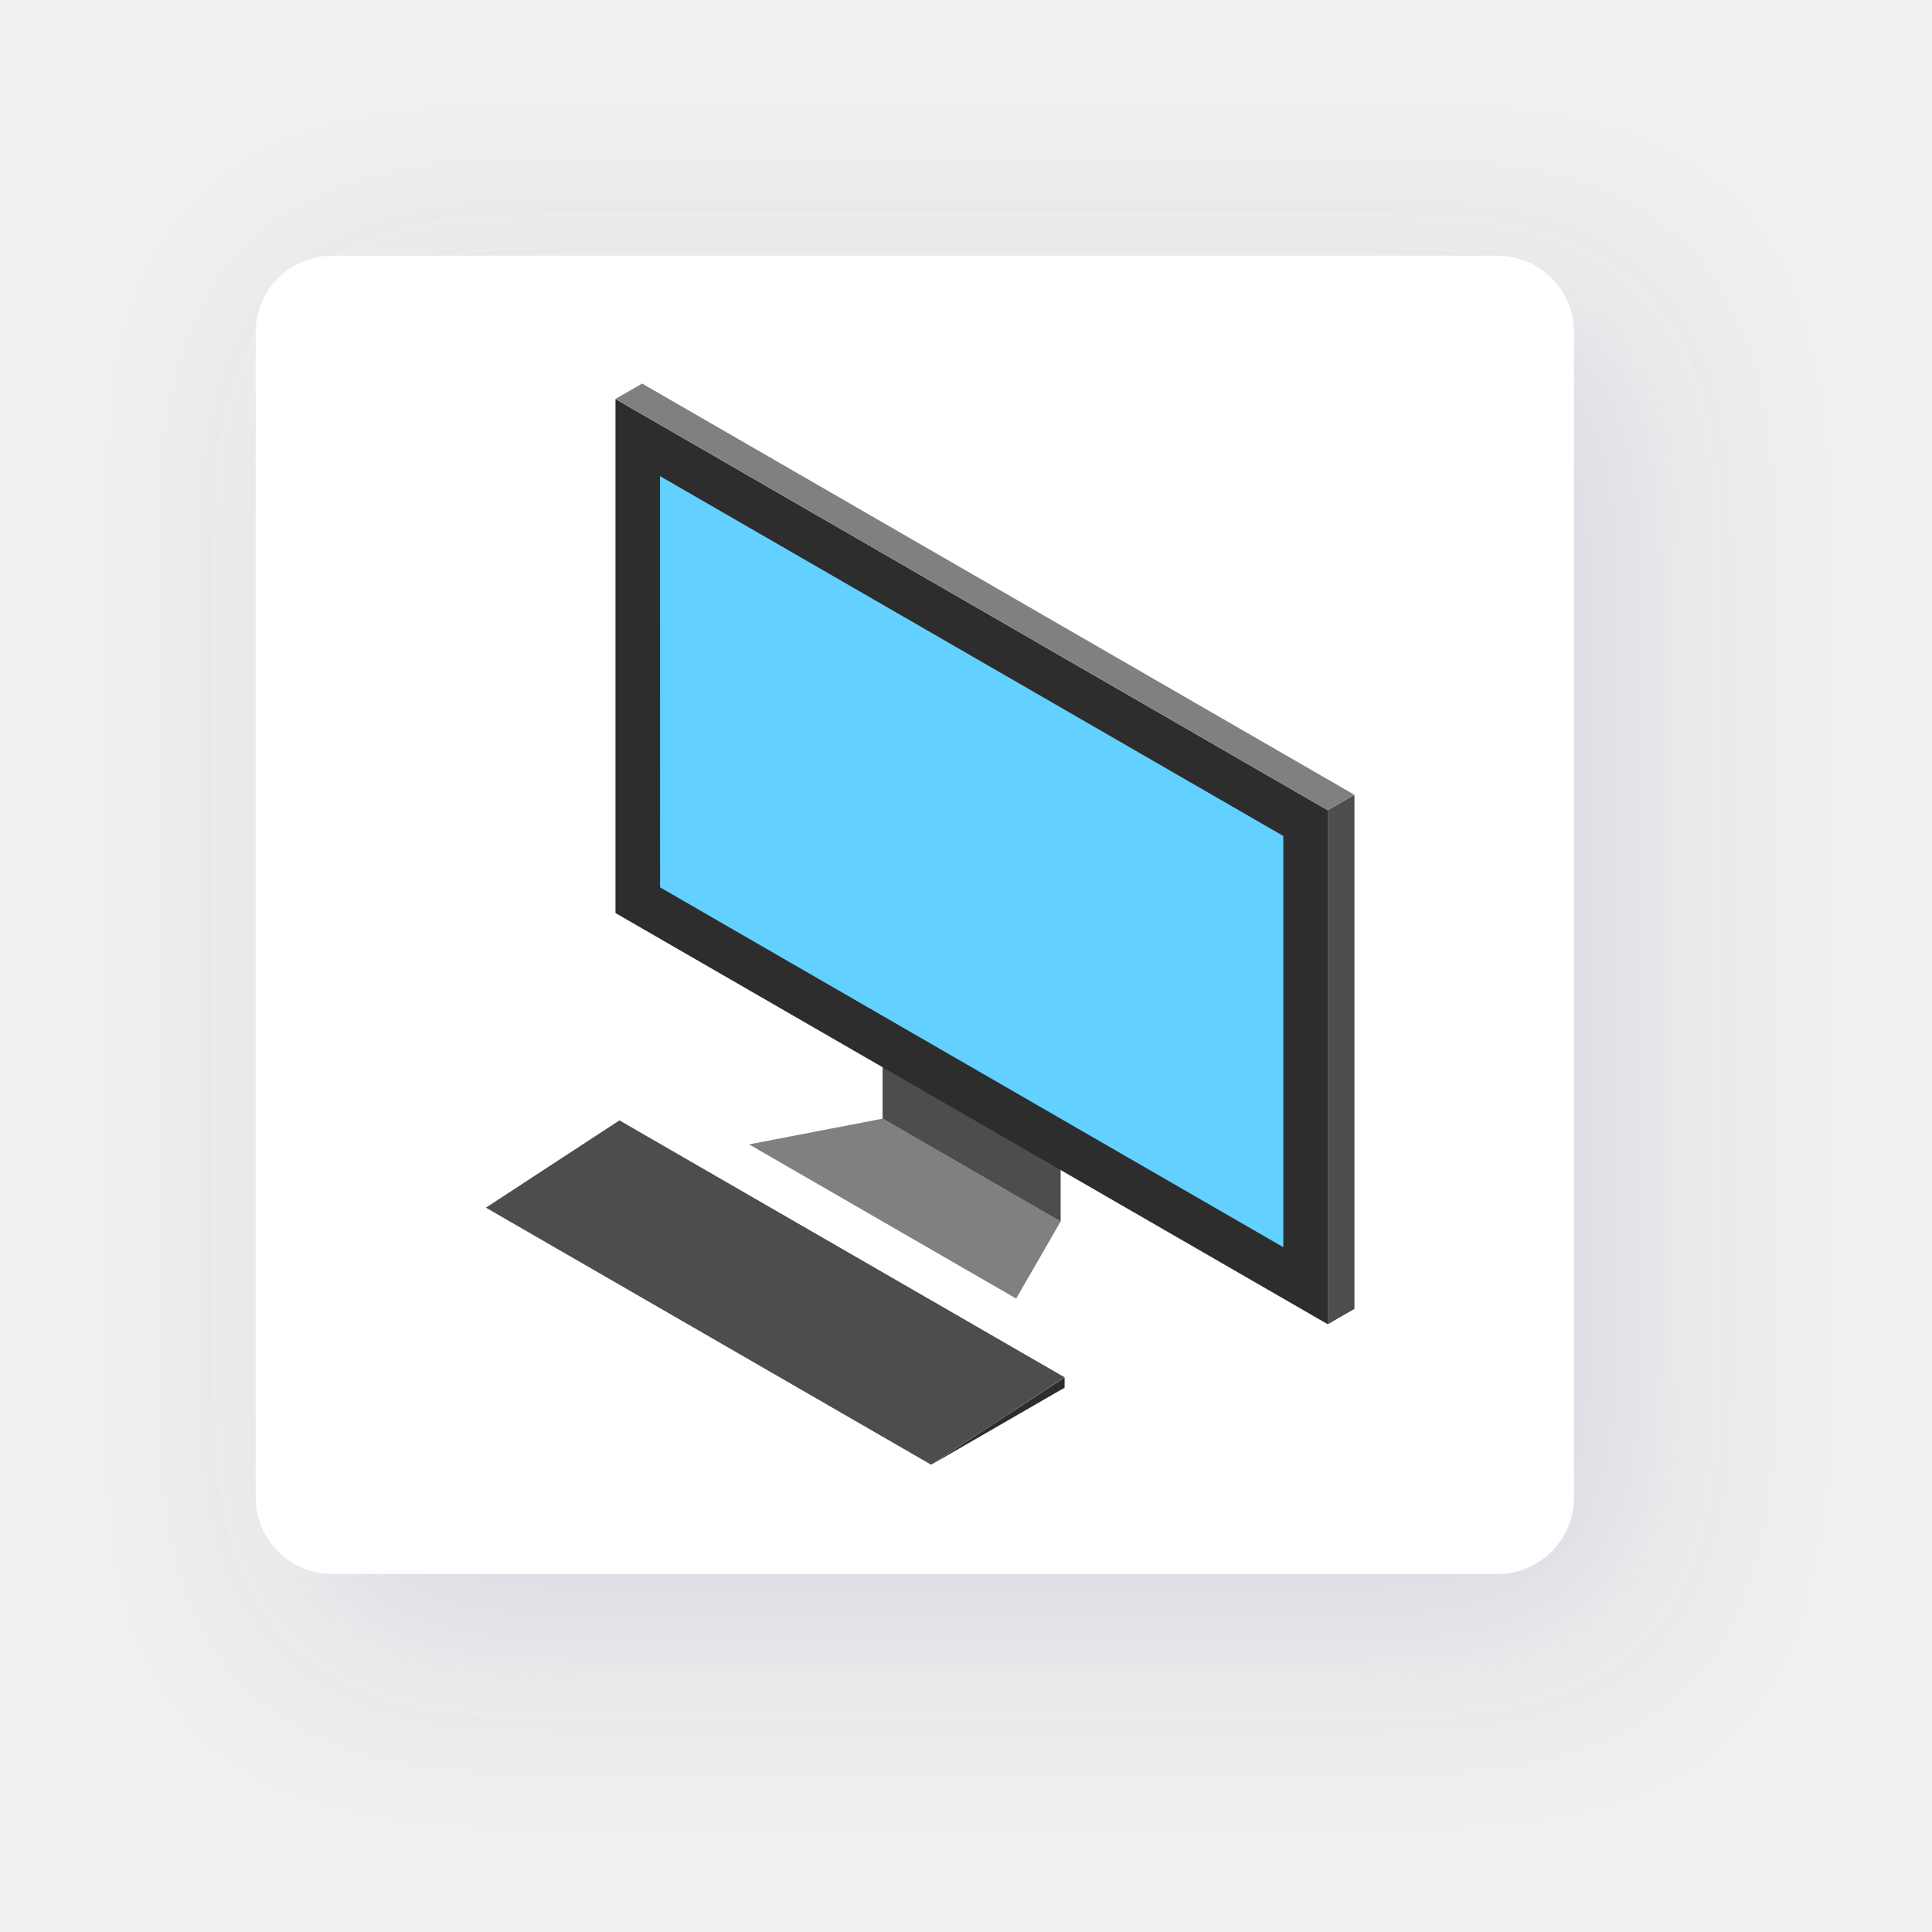
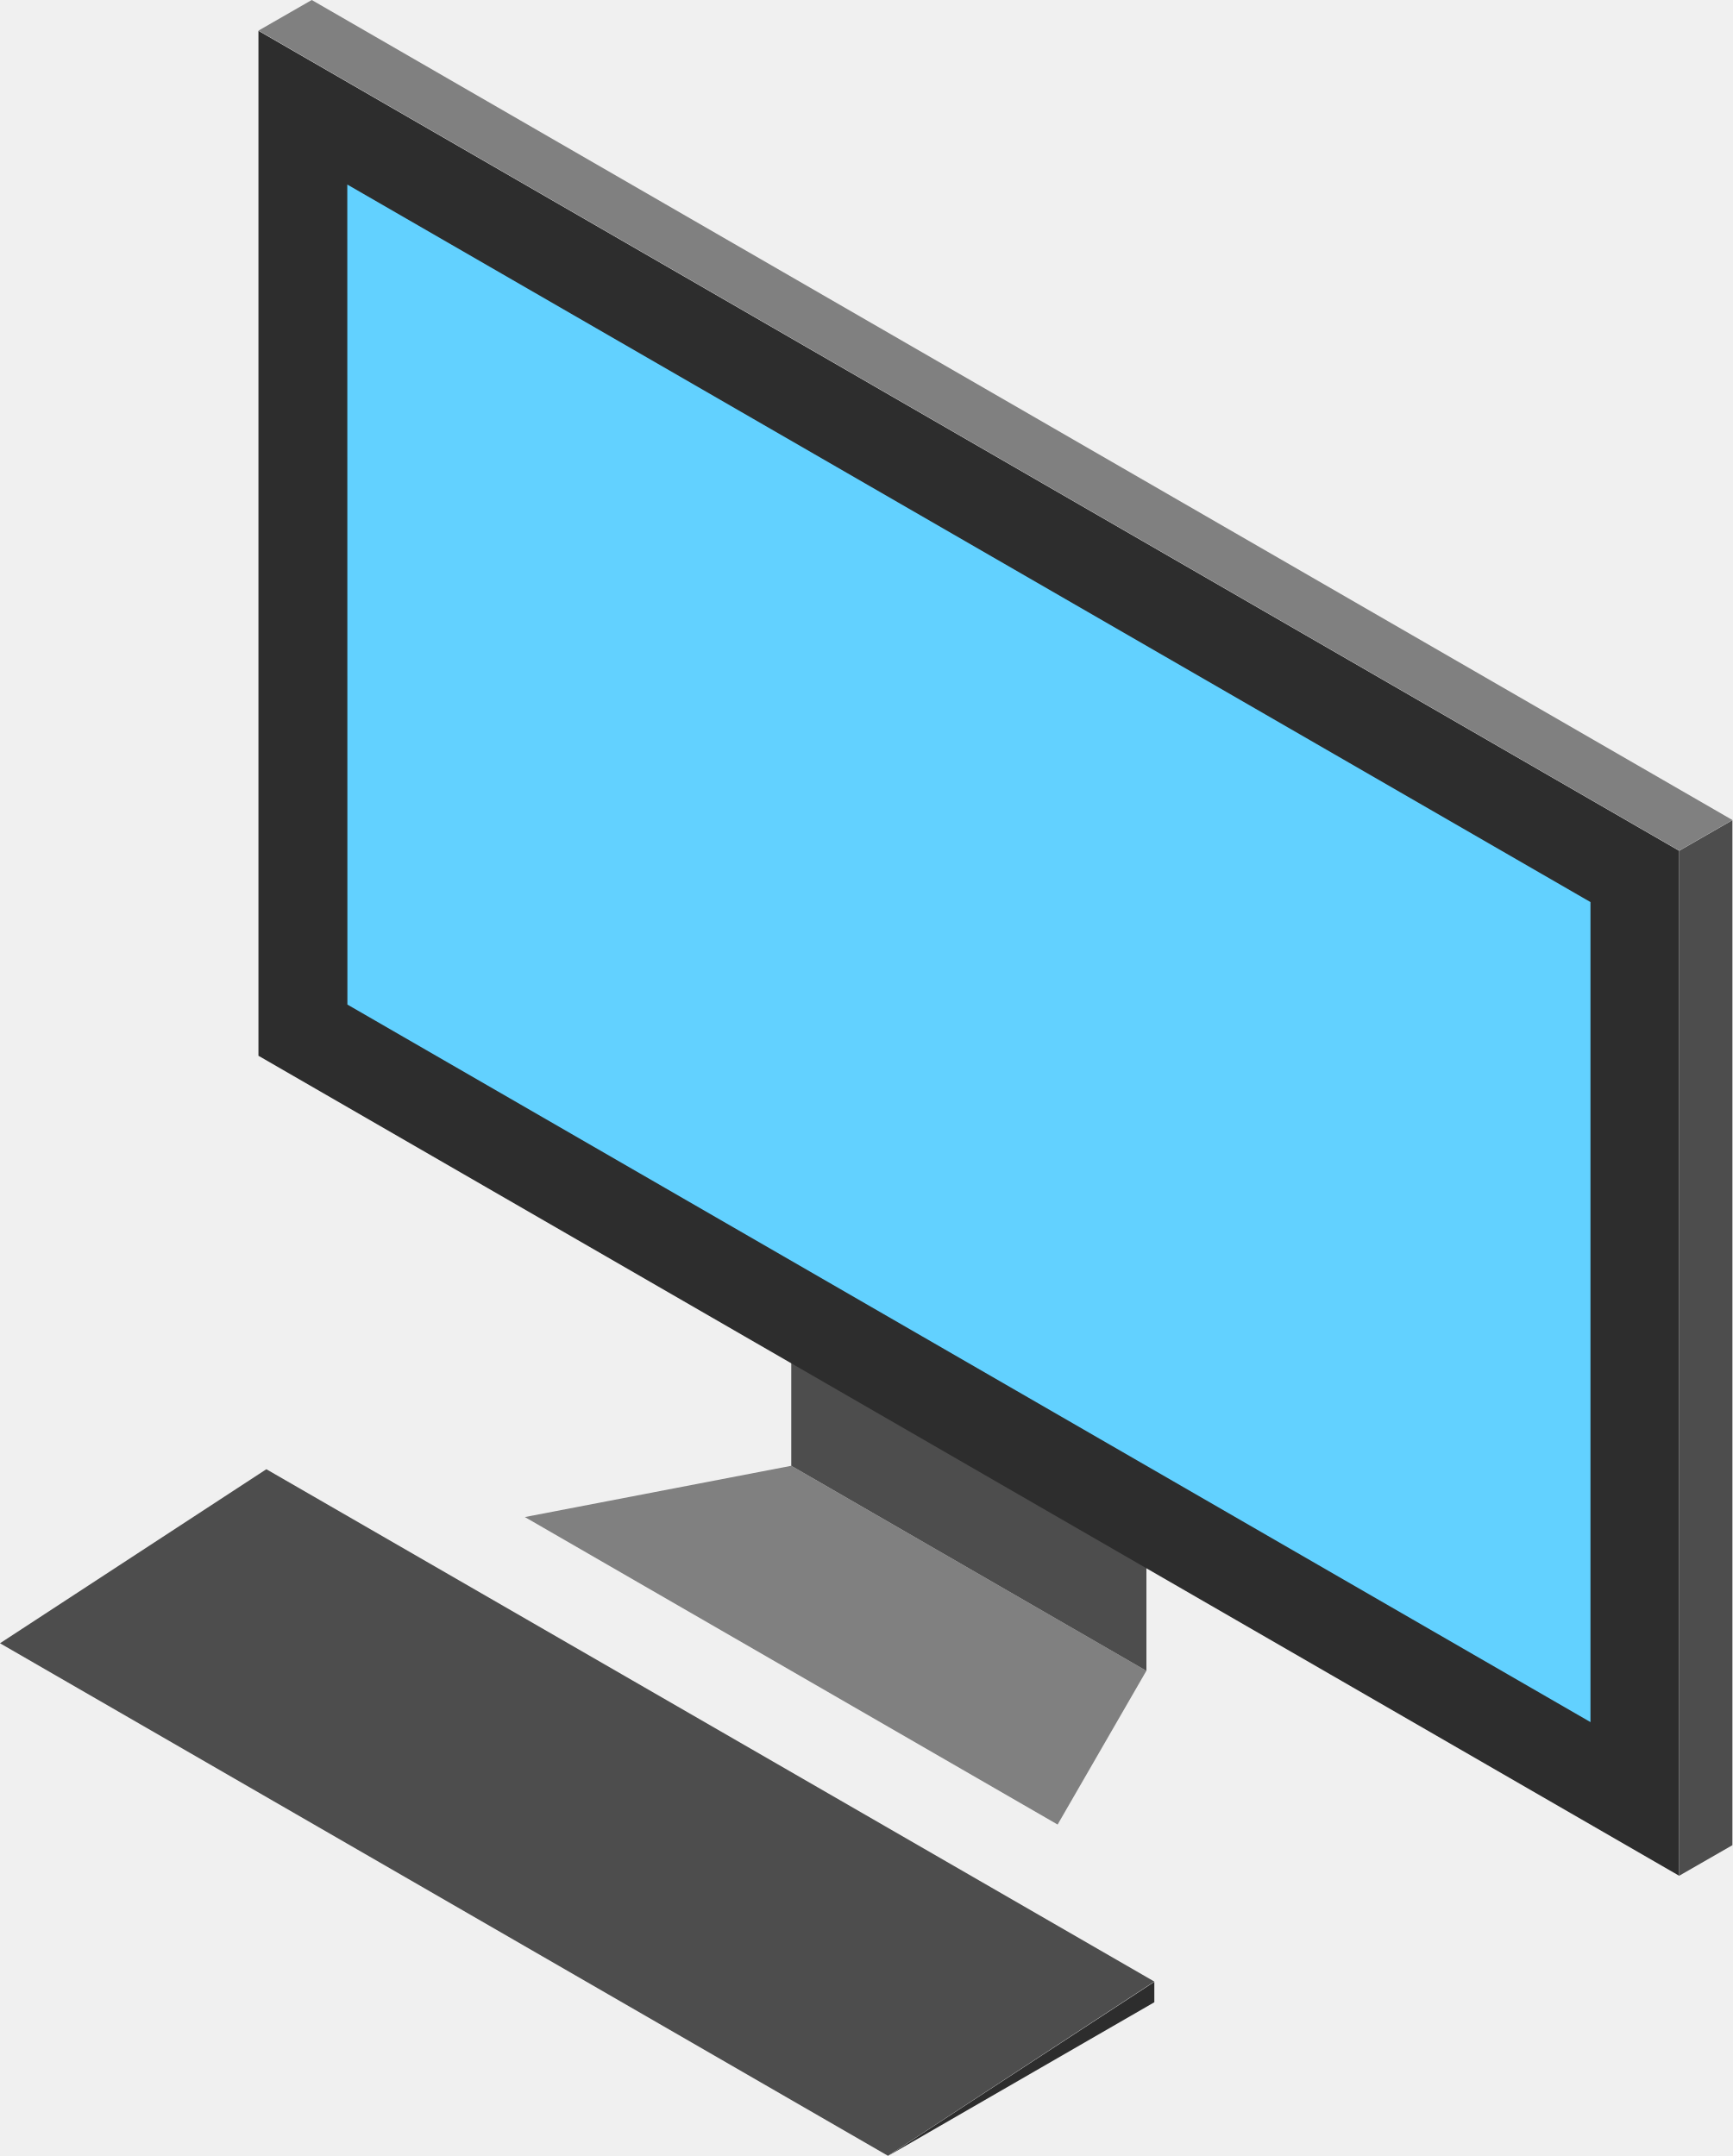
- <svg xmlns="http://www.w3.org/2000/svg" width="75.55" height="75.55" viewBox="0 0 75.55 75.55">
-   <defs>
-     <style>.a{fill:#fff;}.b{fill:gray;}.c{fill:#4d4d4d;}.d{fill:#2d2d2d;}.e{fill:#62d1ff;}.f{filter:url(#a);}
-         </style>
-     <filter id="a" x="0" y="0" width="75.55" height="75.55" filterUnits="userSpaceOnUse">
-       <feOffset dx="2" dy="2" input="SourceAlpha" />
-       <feGaussianBlur stdDeviation="4" result="b" />
-       <feFlood flood-color="#62548a" flood-opacity="0.161" />
-       <feComposite operator="in" in2="b" />
-       <feComposite in="SourceGraphic" />
-     </filter>
-   </defs>
-   <g transform="translate(-969 -292)">
-     <g class="f" transform="matrix(1, 0, 0, 1, 969, 292)">
-       <rect class="a" width="51.55" height="51.55" rx="3" transform="translate(10 10)" />
-     </g>
-     <g transform="translate(-0.276 0.331)">
-       <path class="b" d="M913.689,448.611l-5.222,1.005,10.445,6.03,1.74-3.015Z" transform="translate(90.1 -113.197)" />
-       <path class="c" d="M914.378,448.081l6.963,4.021v-4.021l-6.963-4.02Z" transform="translate(89.411 -112.667)" />
-       <path class="d" d="M930.408,432.84v20.1l-27.853-16.08v-20.1Z" transform="translate(90.789 -109.487)" />
-       <path class="b" d="M903.6,416.076l-1.044.6,27.853,16.081,1.044-.6Z" transform="translate(90.788 -109.407)" />
-       <path class="c" d="M934.081,454.982l1.044-.6v-20.1l-1.044.6Z" transform="translate(87.116 -111.528)" />
-       <path class="e" d="M904.527,420.172,928.9,434.243v16.081l-24.371-14.071Z" transform="translate(90.559 -109.884)" />
-       <path class="c" d="M902.042,448.687,896.82,452.1l17.409,10.051,5.222-3.417Z" transform="translate(91.457 -113.206)" />
-       <path class="d" d="M916.524,463.479l5.222-3.014v-.4Z" transform="translate(89.161 -114.531)" />
-     </g>
-   </g>
+ <svg xmlns="http://www.w3.org/2000/svg" width="33.965" height="42.28" viewBox="0 0 33.965 42.28">
+   <path d="M913.689,448.611l-5.222,1.005,10.445,6.03,1.74-3.015Z" transform="translate(-898.177 -419.866)" fill="gray" />
+   <path d="M914.378,448.081l6.963,4.021v-4.021l-6.963-4.02Z" transform="translate(-898.865 -419.336)" fill="#4d4d4d" />
+   <path d="M930.408,432.84v20.1l-27.853-16.08v-20.1Z" transform="translate(-897.488 -416.156)" fill="#2d2d2d" />
+   <path d="M903.6,416.076l-1.044.6,27.853,16.081,1.044-.6Z" transform="translate(-897.488 -416.076)" fill="gray" />
+   <path d="M934.081,454.982l1.044-.6v-20.1l-1.044.6Z" transform="translate(-901.161 -418.197)" fill="#4d4d4d" />
+   <path d="M904.527,420.172,928.9,434.243v16.081l-24.371-14.071Z" transform="translate(-897.718 -416.553)" fill="#62d1ff" />
+   <path d="M902.042,448.687,896.82,452.1l17.409,10.051,5.222-3.417Z" transform="translate(-896.82 -419.875)" fill="#4d4d4d" />
+   <path d="M916.524,463.479l5.222-3.014v-.4Z" transform="translate(-899.115 -421.2)" fill="#2d2d2d" />
</svg>
